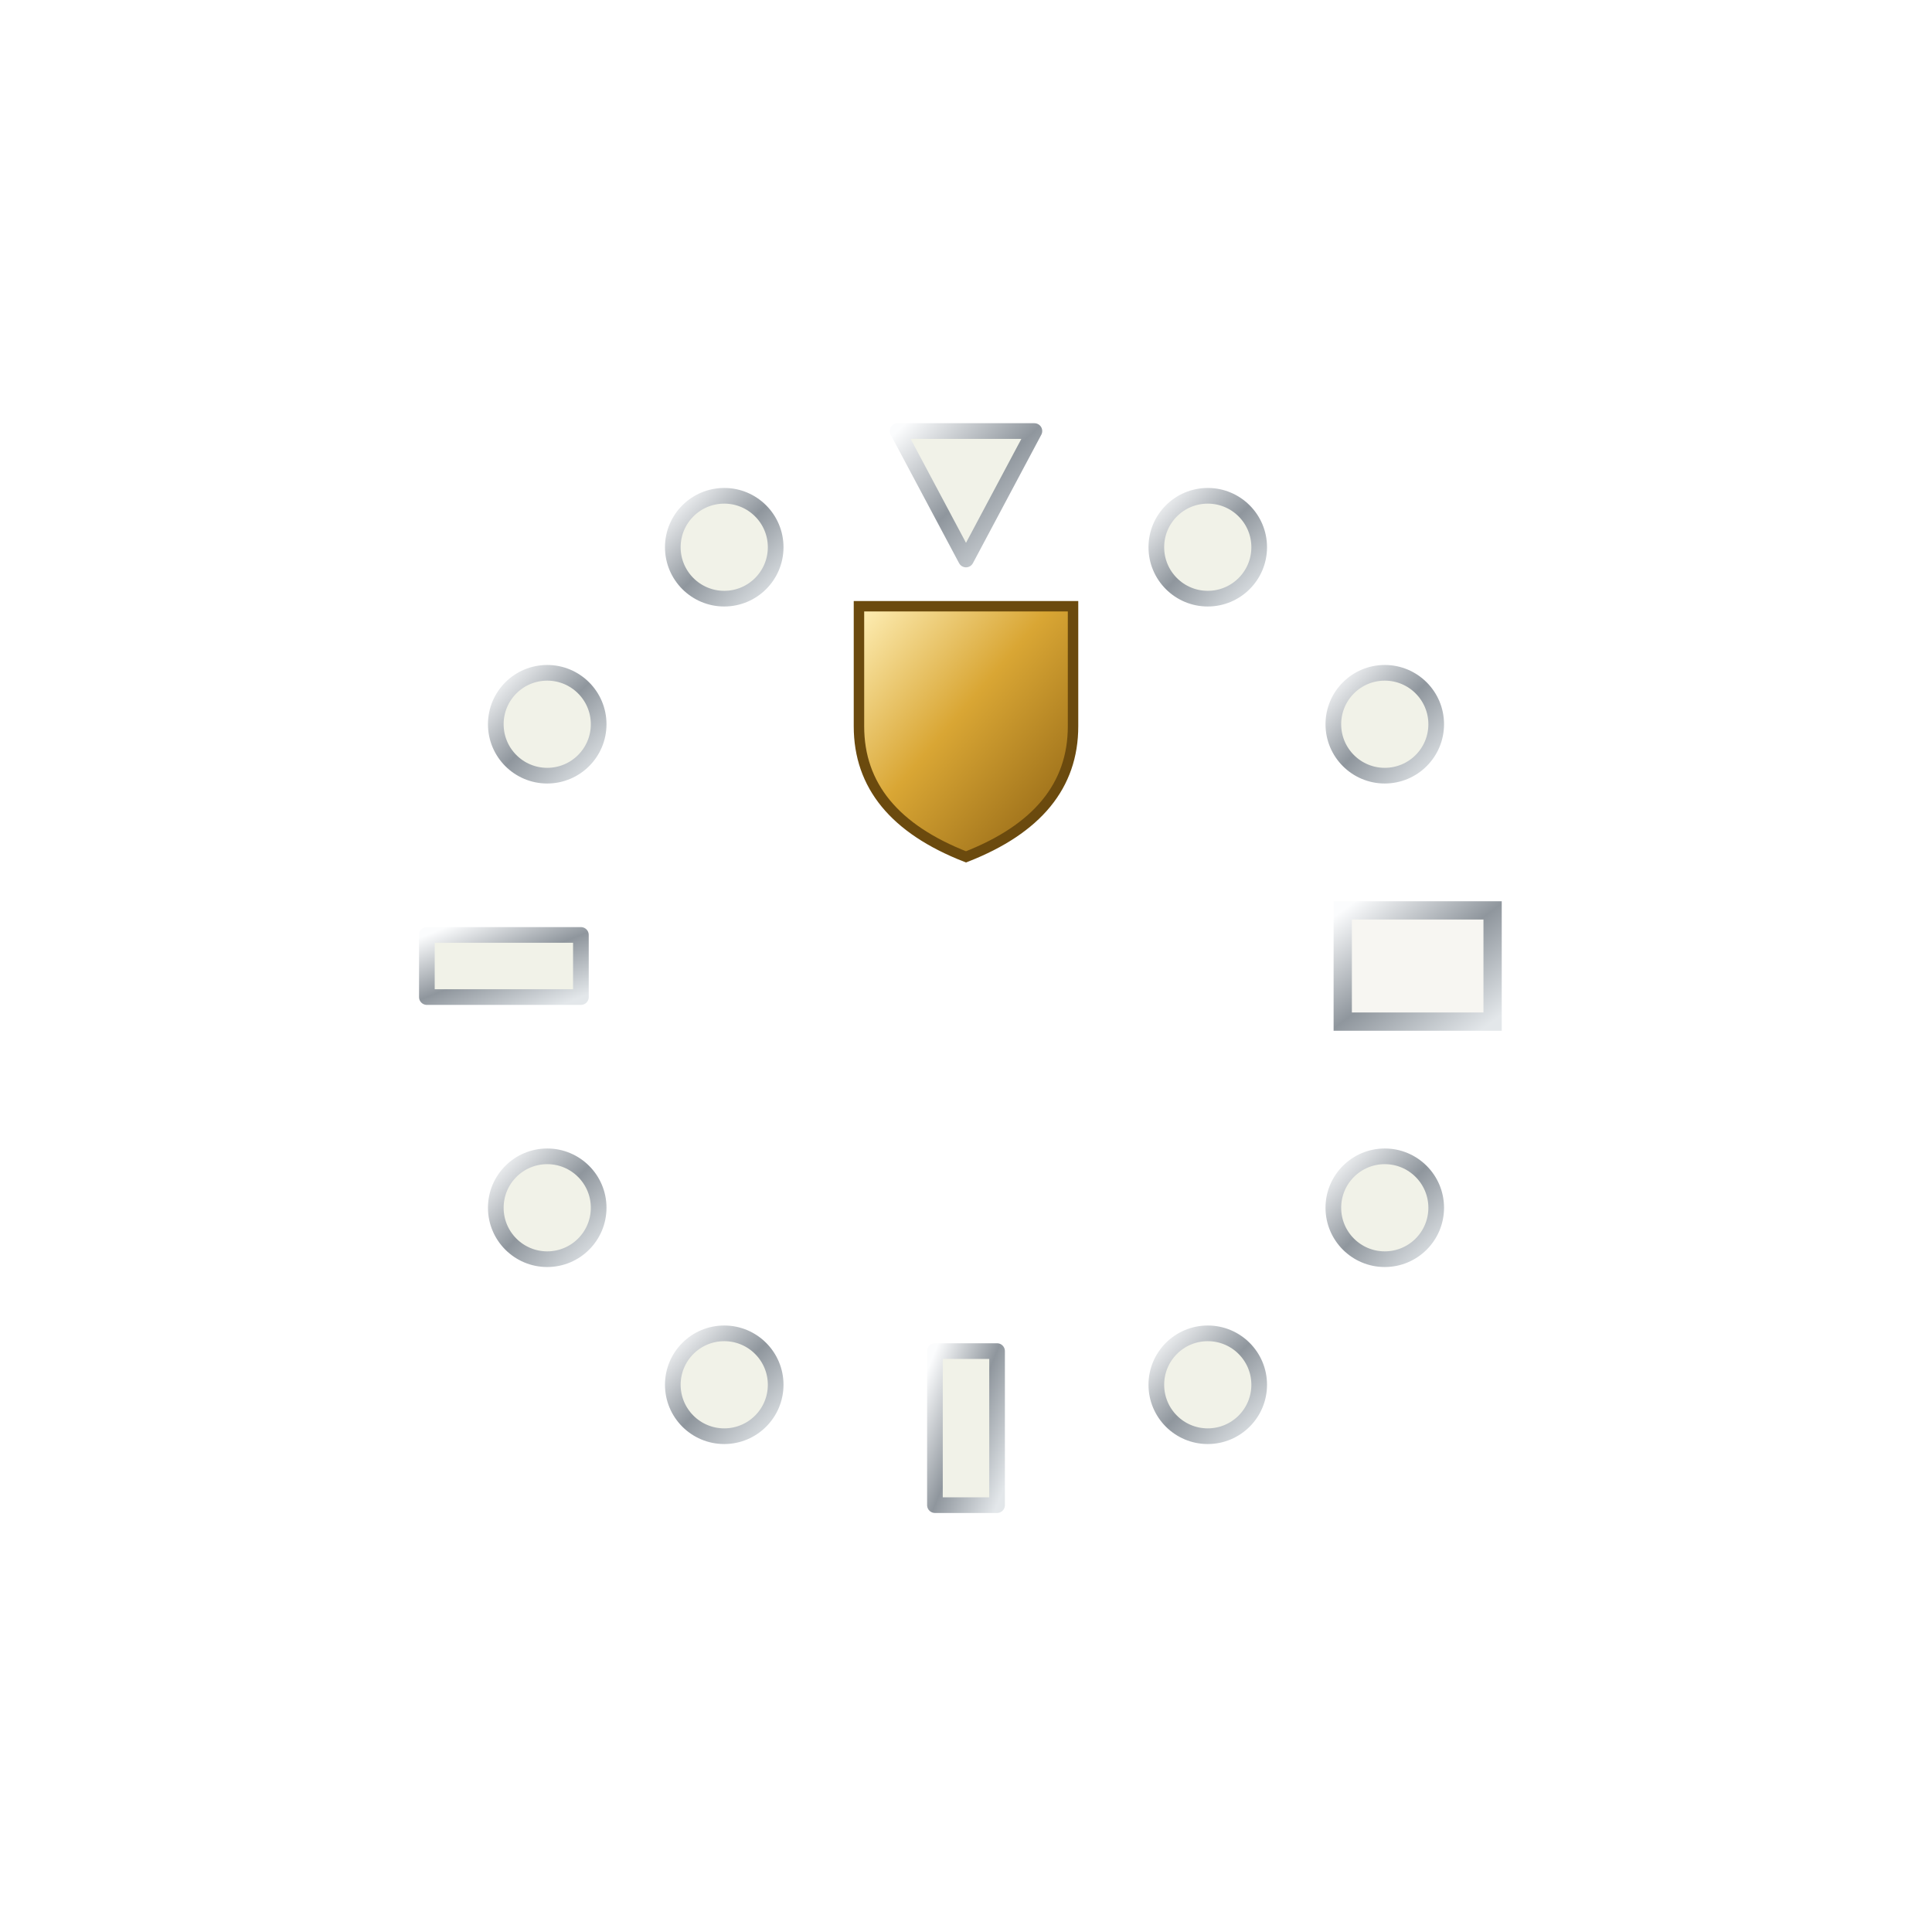
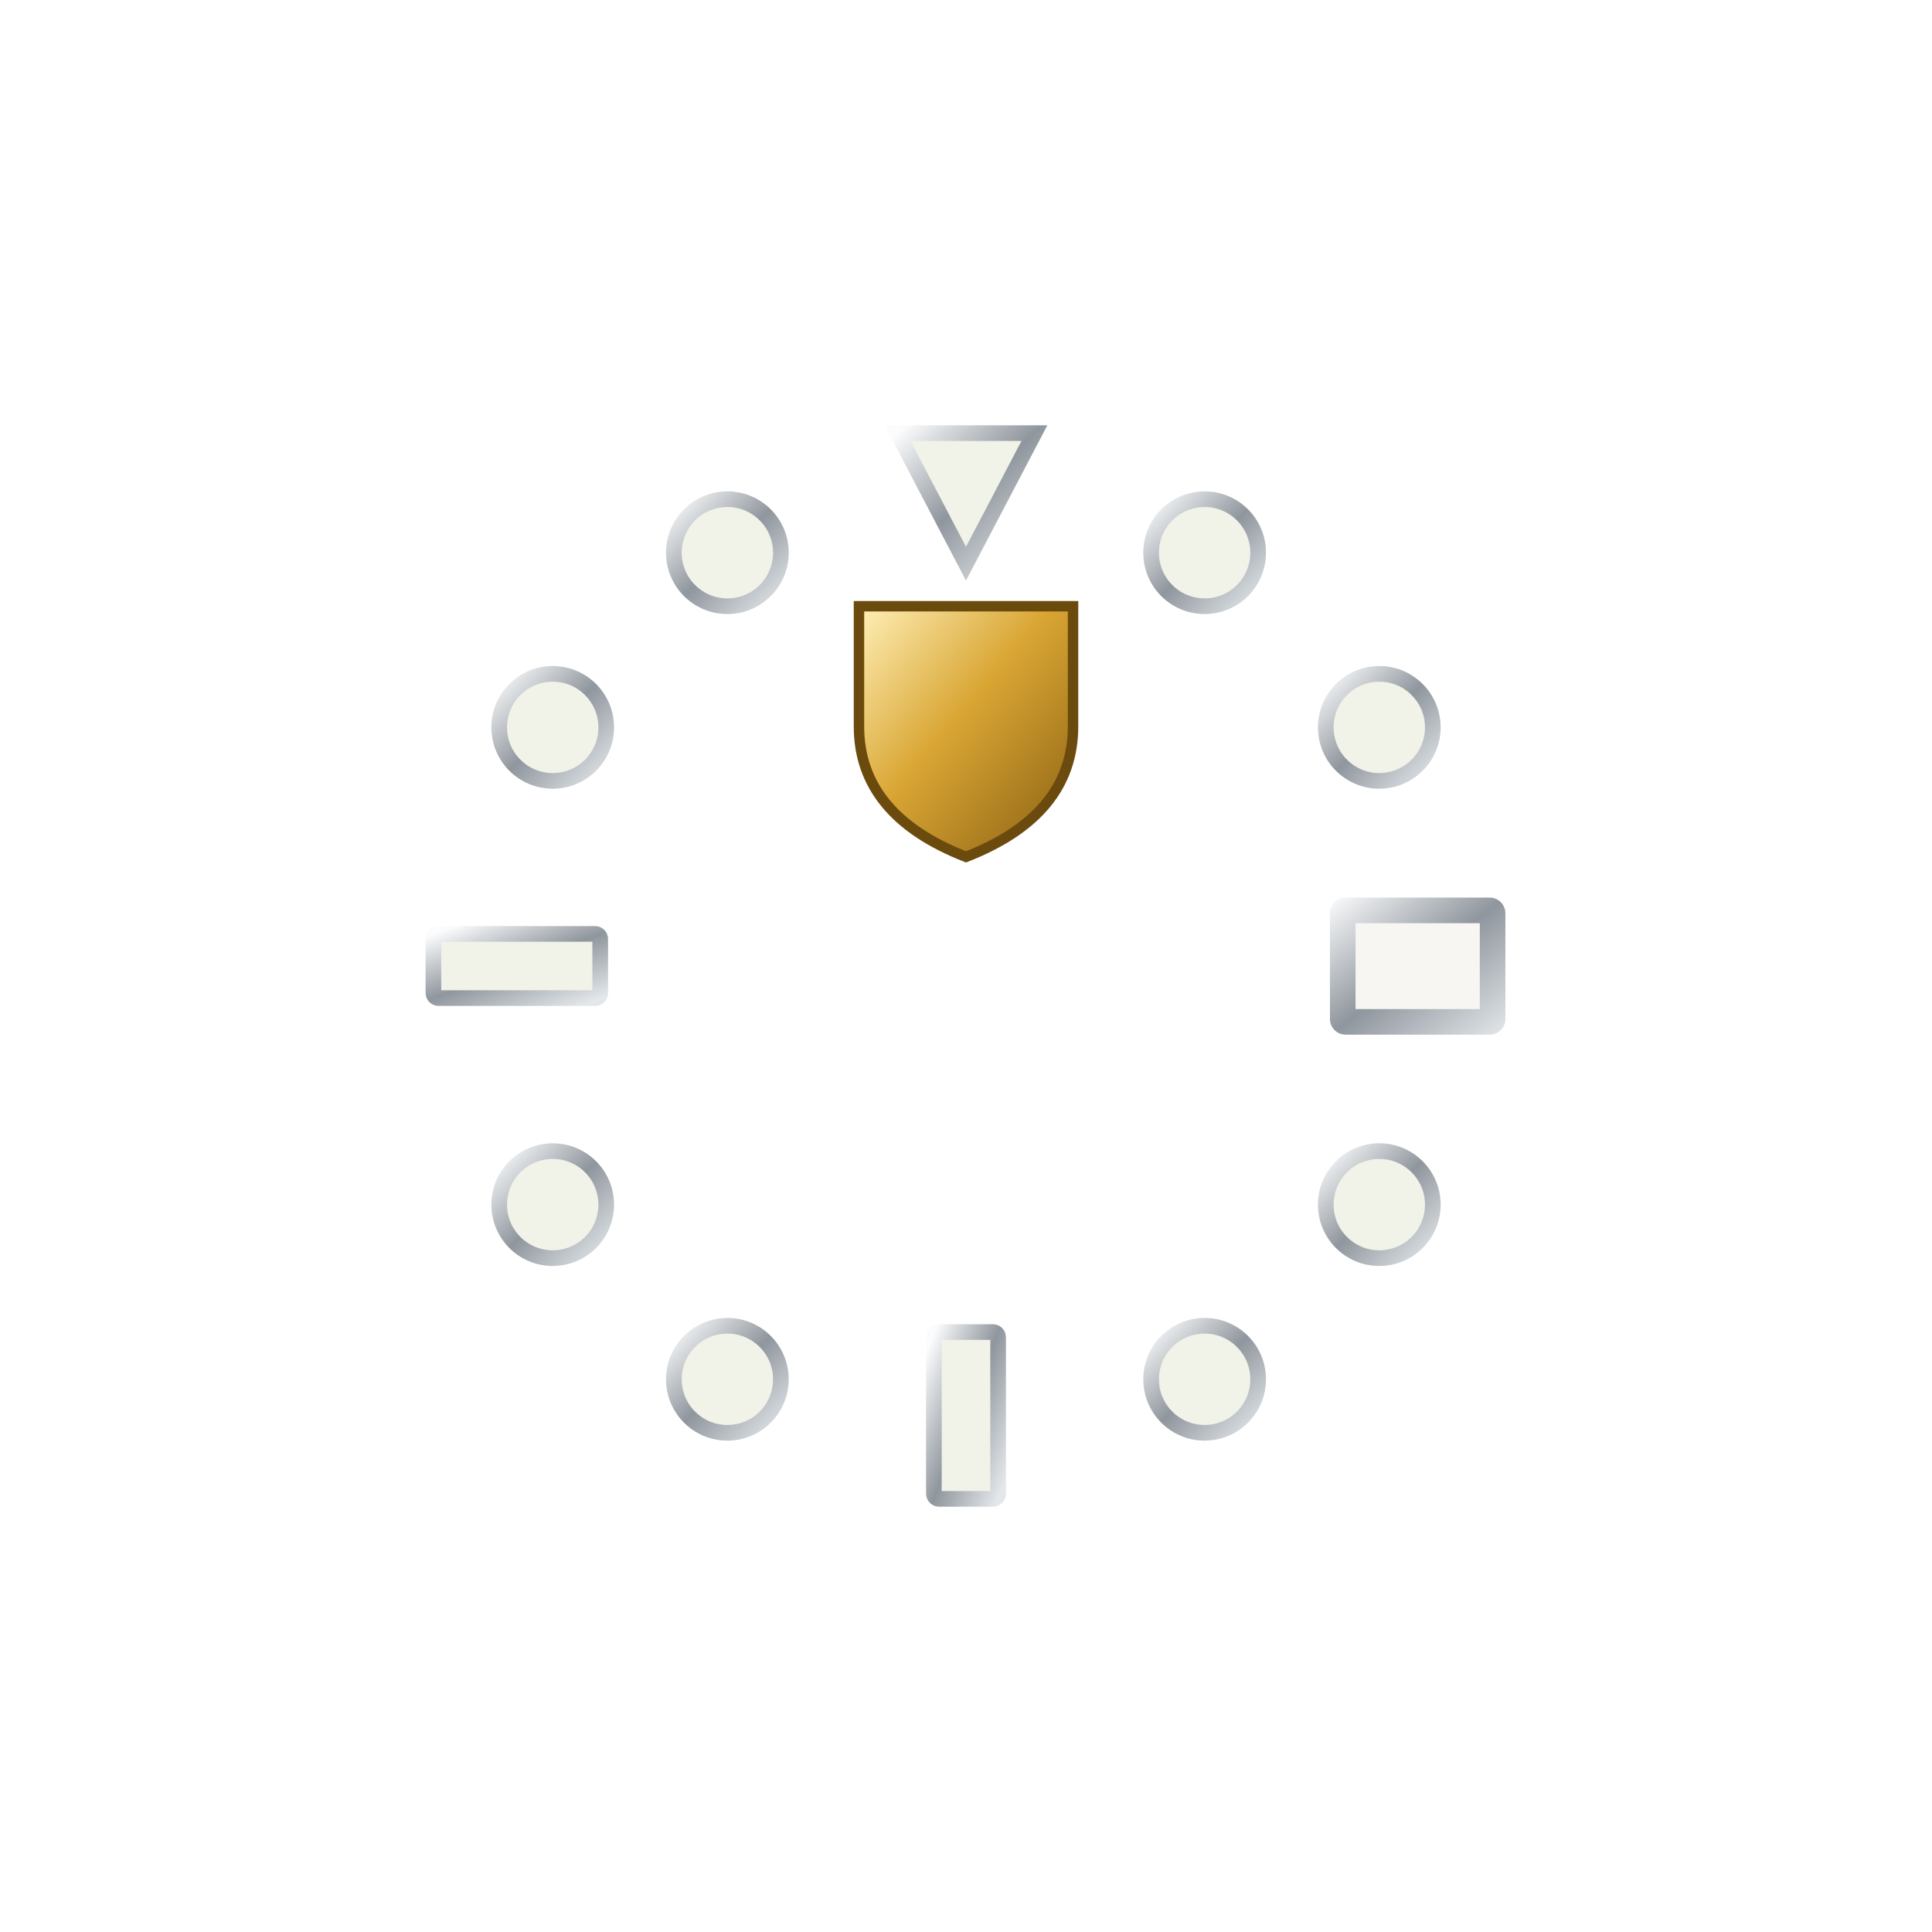
<svg xmlns="http://www.w3.org/2000/svg" viewBox="0 0 740 740">
  <defs>
    <linearGradient id="s" x1="0" y1="0" x2="1" y2="1">
      <stop offset="0" stop-color="#fbfcfd" />
      <stop offset=".5" stop-color="#8f969d" />
      <stop offset="1" stop-color="#e3e7ea" />
    </linearGradient>
    <linearGradient id="g" x1="0" y1="0" x2="1" y2="1">
      <stop offset="0" stop-color="#fff0b8" />
      <stop offset=".45" stop-color="#d9a634" />
      <stop offset="1" stop-color="#8a5f12" />
    </linearGradient>
  </defs>
-   <path d="M343.8 165.1H396.2L370 214.3Z" fill="#f1f2e8" stroke="url(#s)" stroke-width="6" stroke-linejoin="round" />
-   <circle cx="462.6" cy="209.6" r="19.7" fill="#f1f2e8" stroke="url(#s)" stroke-width="6" stroke-linejoin="round" />
-   <circle cx="530.4" cy="277.4" r="19.7" fill="#f1f2e8" stroke="url(#s)" stroke-width="6" stroke-linejoin="round" />
-   <circle cx="530.4" cy="462.6" r="19.7" fill="#f1f2e8" stroke="url(#s)" stroke-width="6" stroke-linejoin="round" />
-   <circle cx="462.6" cy="530.4" r="19.7" fill="#f1f2e8" stroke="url(#s)" stroke-width="6" stroke-linejoin="round" />
-   <circle cx="277.4" cy="530.4" r="19.7" fill="#f1f2e8" stroke="url(#s)" stroke-width="6" stroke-linejoin="round" />
-   <circle cx="209.6" cy="462.6" r="19.7" fill="#f1f2e8" stroke="url(#s)" stroke-width="6" stroke-linejoin="round" />
-   <circle cx="209.6" cy="277.4" r="19.7" fill="#f1f2e8" stroke="url(#s)" stroke-width="6" stroke-linejoin="round" />
-   <circle cx="277.4" cy="209.6" r="19.7" fill="#f1f2e8" stroke="url(#s)" stroke-width="6" stroke-linejoin="round" />
-   <rect x="358.1" y="517.5" width="23.8" height="59.0" fill="#f1f2e8" stroke="url(#s)" stroke-width="6" stroke-linejoin="round" />
-   <rect x="163.5" y="358.1" width="59.0" height="23.8" fill="#f1f2e8" stroke="url(#s)" stroke-width="6" stroke-linejoin="round" />
-   <rect x="514.3" y="348.7" width="57.4" height="42.6" fill="#f7f6f2" stroke="url(#s)" stroke-width="7" />
+   <path d="M343.8 165.9H396.2L370 215.9Z" fill="#f1f2e8" stroke="url(#s)" stroke-width="6" stroke-linejoin="miter" />
+   <circle cx="461.4" cy="211.7" r="20.5" fill="#f1f2e8" stroke="url(#s)" stroke-width="6" />
+   <circle cx="528.3" cy="278.6" r="20.5" fill="#f1f2e8" stroke="url(#s)" stroke-width="6" />
+   <circle cx="528.3" cy="461.4" r="20.5" fill="#f1f2e8" stroke="url(#s)" stroke-width="6" />
+   <circle cx="461.4" cy="528.3" r="20.5" fill="#f1f2e8" stroke="url(#s)" stroke-width="6" />
+   <circle cx="278.6" cy="528.3" r="20.5" fill="#f1f2e8" stroke="url(#s)" stroke-width="6" />
+   <circle cx="211.7" cy="461.4" r="20.5" fill="#f1f2e8" stroke="url(#s)" stroke-width="6" />
+   <circle cx="211.7" cy="278.6" r="20.5" fill="#f1f2e8" stroke="url(#s)" stroke-width="6" />
+   <circle cx="278.6" cy="211.7" r="20.5" fill="#f1f2e8" stroke="url(#s)" stroke-width="6" />
+   <rect x="357.7" y="510.2" width="24.6" height="63.9" rx="2" fill="#f1f2e8" stroke="url(#s)" stroke-width="6" />
+   <rect x="166.0" y="357.7" width="63.9" height="24.6" rx="2" fill="#f1f2e8" stroke="url(#s)" stroke-width="6" />
+   <rect id="fecha" x="509.4" y="343.8" width="67.2" height="52.5" rx="6" fill="url(#s)" />
+   <rect x="519.2" y="353.6" width="47.6" height="32.9" fill="#f7f6f2" />
  <path d="M329 232.2H411V278.2Q411 312.2 370 328.2Q329 312.2 329 278.2Z" fill="url(#g)" stroke="#6b4a0e" stroke-width="4" />
</svg>
